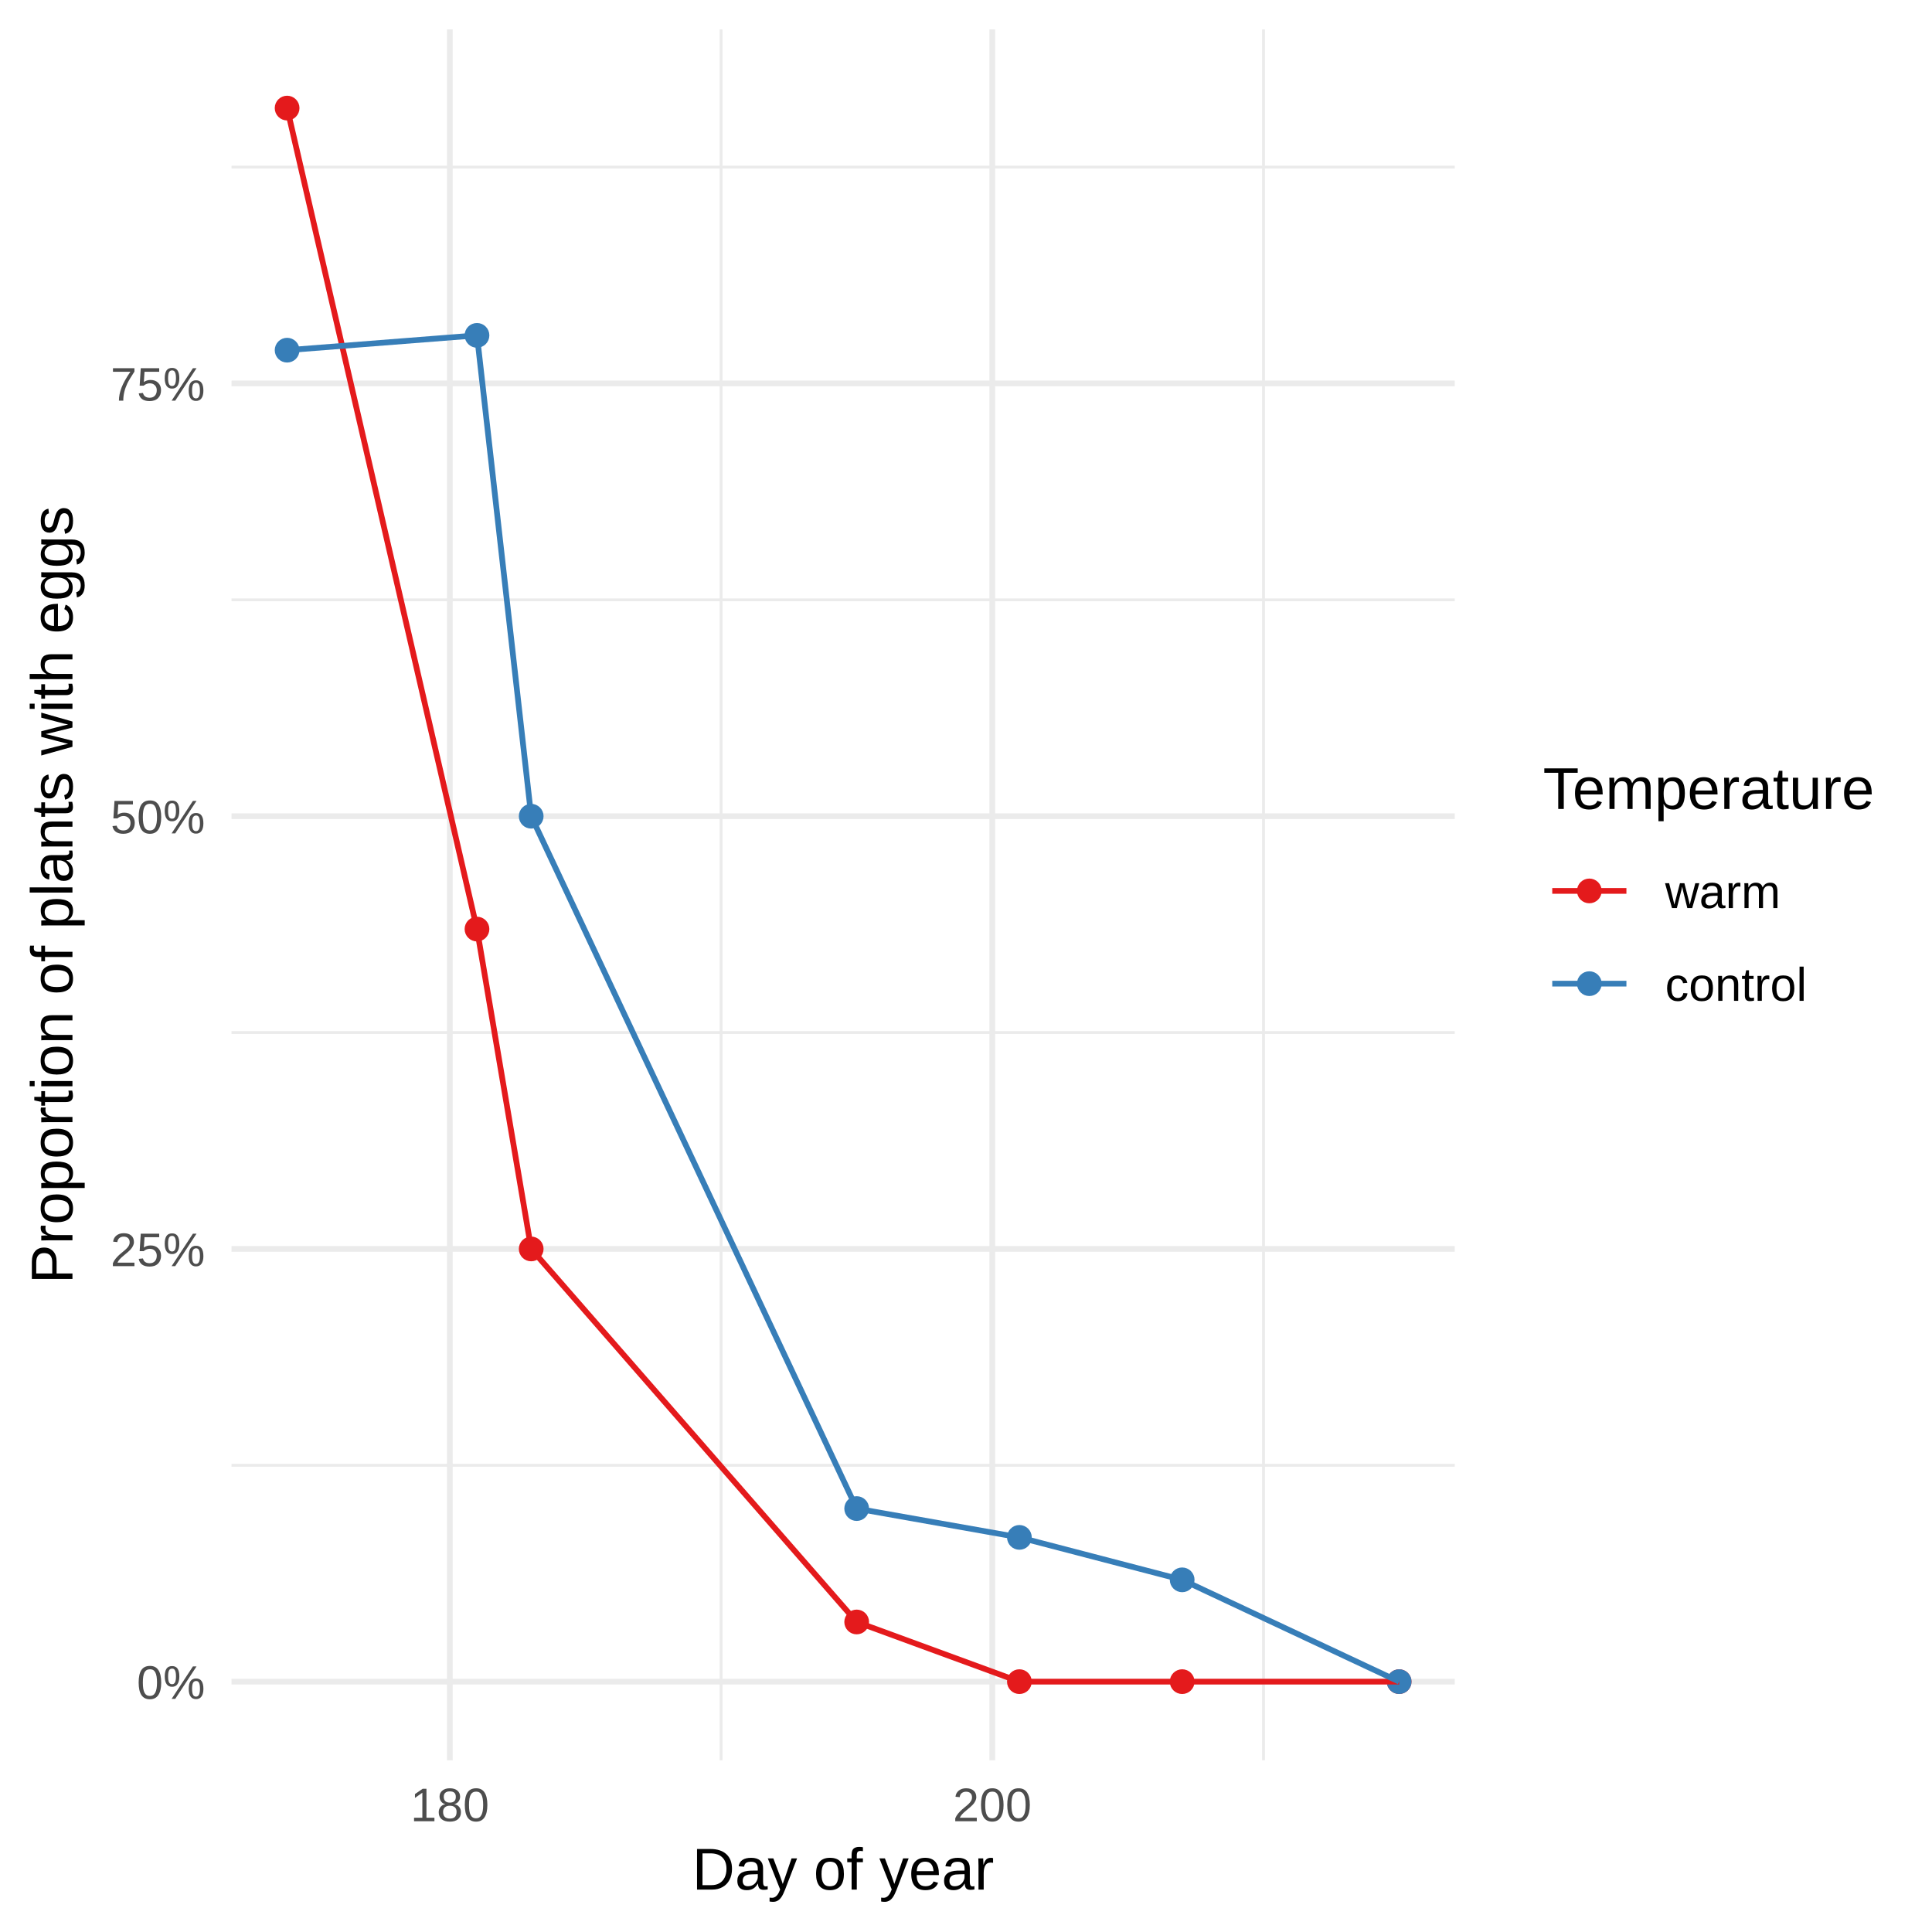
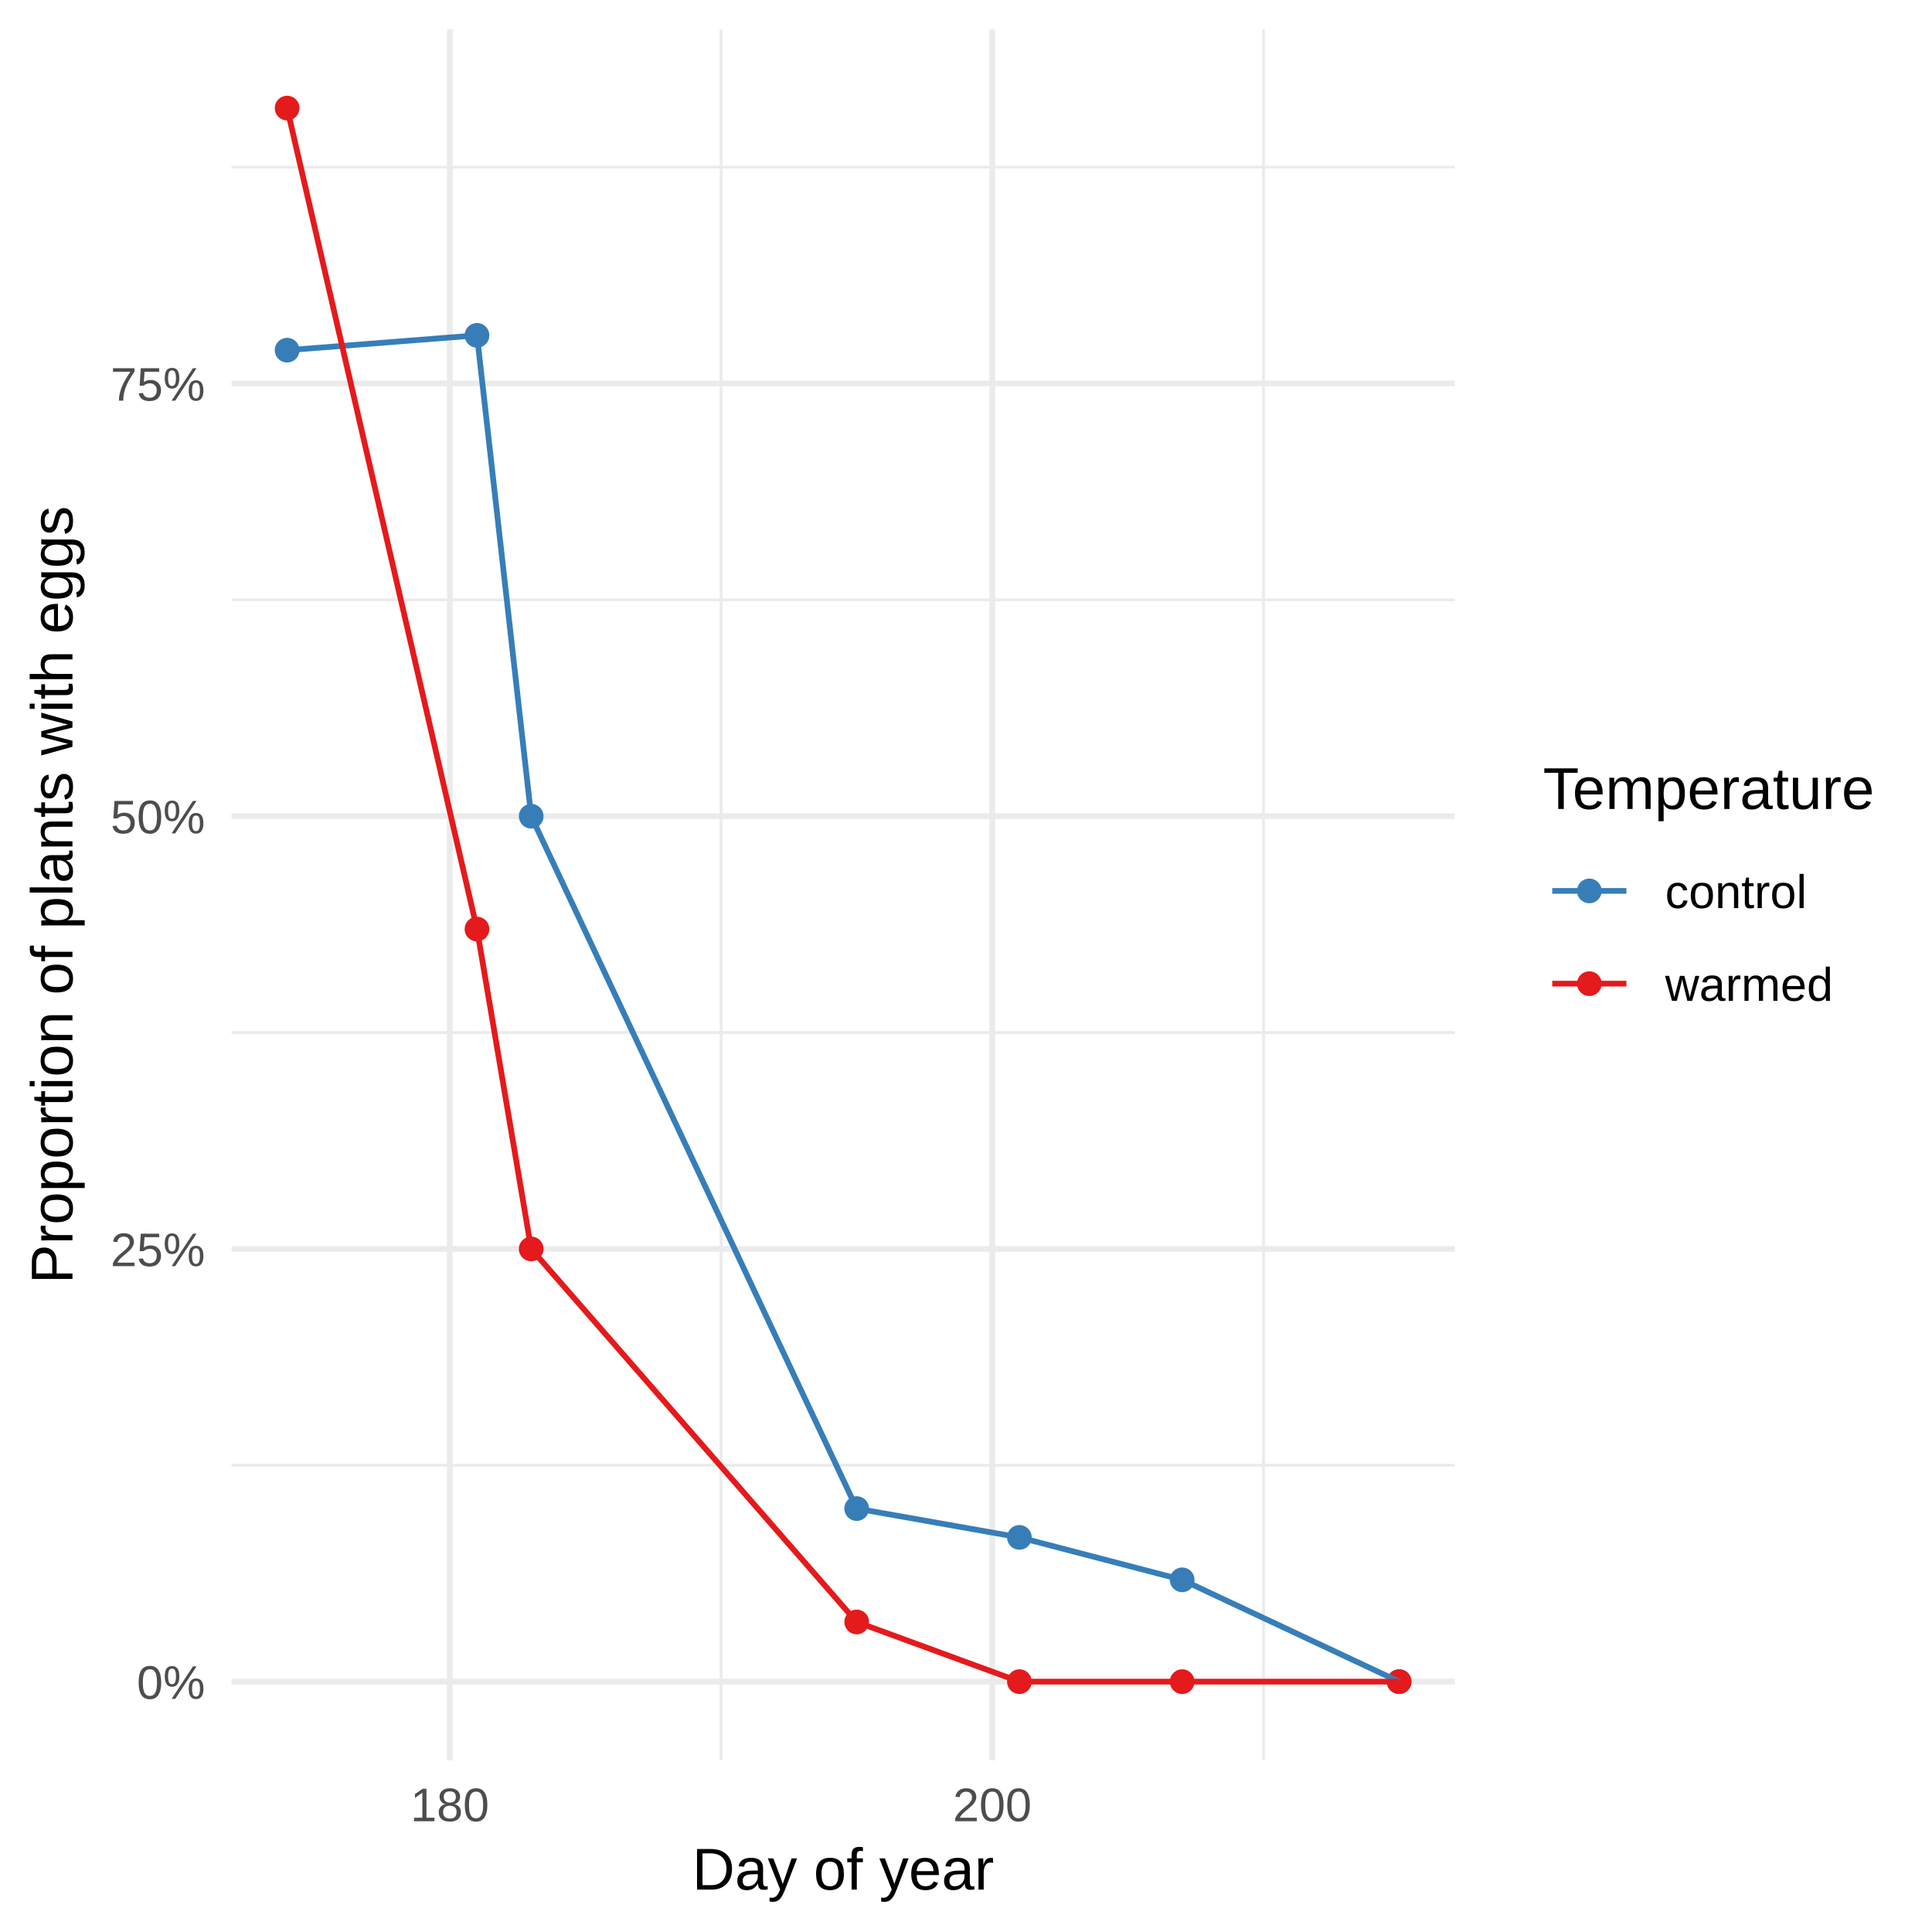
<svg xmlns="http://www.w3.org/2000/svg" class="svglite" width="360.00pt" height="360.00pt" viewBox="0 0 360.00 360.00">
  <defs>
    <style type="text/css">
    .svglite line, .svglite polyline, .svglite polygon, .svglite path, .svglite rect, .svglite circle {
      fill: none;
      stroke: #000000;
      stroke-linecap: round;
      stroke-linejoin: round;
      stroke-miterlimit: 10.00;
    }
    .svglite text {
      white-space: pre;
    }
  </style>
  </defs>
  <rect width="100%" height="100%" style="stroke: none; fill: #FFFFFF;" />
  <defs>
    <clipPath id="cpMC4wMHwzNjAuMDB8MC4wMHwzNjAuMDA=">
      <rect x="0.00" y="0.00" width="360.00" height="360.00" />
    </clipPath>
  </defs>
  <g clip-path="url(#cpMC4wMHwzNjAuMDB8MC4wMHwzNjAuMDA=)">
</g>
  <defs>
    <clipPath id="cpNDMuMTR8MjcxLjA3fDUuNDh8MzI4LjAx">
      <rect x="43.14" y="5.48" width="227.93" height="322.53" />
    </clipPath>
  </defs>
  <g clip-path="url(#cpNDMuMTR8MjcxLjA3fDUuNDh8MzI4LjAx)">
    <polyline points="43.14,273.04 271.07,273.04 " style="stroke-width: 0.53; stroke: #EBEBEB; stroke-linecap: butt;" />
    <polyline points="43.14,192.40 271.07,192.40 " style="stroke-width: 0.53; stroke: #EBEBEB; stroke-linecap: butt;" />
    <polyline points="43.14,111.77 271.07,111.77 " style="stroke-width: 0.53; stroke: #EBEBEB; stroke-linecap: butt;" />
    <polyline points="43.14,31.14 271.07,31.14 " style="stroke-width: 0.53; stroke: #EBEBEB; stroke-linecap: butt;" />
    <polyline points="134.36,328.01 134.36,5.48 " style="stroke-width: 0.53; stroke: #EBEBEB; stroke-linecap: butt;" />
    <polyline points="235.44,328.01 235.44,5.48 " style="stroke-width: 0.53; stroke: #EBEBEB; stroke-linecap: butt;" />
    <polyline points="43.14,313.35 271.07,313.35 " style="stroke-width: 1.07; stroke: #EBEBEB; stroke-linecap: butt;" />
    <polyline points="43.14,232.72 271.07,232.72 " style="stroke-width: 1.07; stroke: #EBEBEB; stroke-linecap: butt;" />
    <polyline points="43.14,152.09 271.07,152.09 " style="stroke-width: 1.07; stroke: #EBEBEB; stroke-linecap: butt;" />
    <polyline points="43.14,71.45 271.07,71.45 " style="stroke-width: 1.07; stroke: #EBEBEB; stroke-linecap: butt;" />
    <polyline points="83.82,328.01 83.82,5.48 " style="stroke-width: 1.07; stroke: #EBEBEB; stroke-linecap: butt;" />
    <polyline points="184.90,328.01 184.90,5.48 " style="stroke-width: 1.07; stroke: #EBEBEB; stroke-linecap: butt;" />
+     <circle cx="53.50" cy="65.25" r="1.95" style="stroke-width: 0.71; stroke: #377EB8; fill: #377EB8;" />
+     <circle cx="88.88" cy="62.49" r="1.95" style="stroke-width: 0.71; stroke: #377EB8; fill: #377EB8;" />
+     <circle cx="98.98" cy="152.09" r="1.95" style="stroke-width: 0.71; stroke: #377EB8; fill: #377EB8;" />
+     <circle cx="159.63" cy="281.10" r="1.95" style="stroke-width: 0.71; stroke: #377EB8; fill: #377EB8;" />
+     <circle cx="189.95" cy="286.47" r="1.95" style="stroke-width: 0.71; stroke: #377EB8; fill: #377EB8;" />
+     <circle cx="220.28" cy="294.38" r="1.95" style="stroke-width: 0.71; stroke: #377EB8; fill: #377EB8;" />
+     <circle cx="260.71" cy="313.35" r="1.95" style="stroke-width: 0.71; stroke: #377EB8; fill: #377EB8;" />
    <circle cx="53.50" cy="20.14" r="1.95" style="stroke-width: 0.71; stroke: #E41A1C; fill: #E41A1C;" />
    <circle cx="88.88" cy="173.12" r="1.95" style="stroke-width: 0.71; stroke: #E41A1C; fill: #E41A1C;" />
    <circle cx="98.98" cy="232.72" r="1.95" style="stroke-width: 0.71; stroke: #E41A1C; fill: #E41A1C;" />
    <circle cx="159.63" cy="302.23" r="1.95" style="stroke-width: 0.71; stroke: #E41A1C; fill: #E41A1C;" />
    <circle cx="189.95" cy="313.35" r="1.95" style="stroke-width: 0.71; stroke: #E41A1C; fill: #E41A1C;" />
    <circle cx="220.28" cy="313.35" r="1.95" style="stroke-width: 0.71; stroke: #E41A1C; fill: #E41A1C;" />
    <circle cx="260.71" cy="313.35" r="1.95" style="stroke-width: 0.71; stroke: #E41A1C; fill: #E41A1C;" />
-     <circle cx="53.50" cy="65.25" r="1.95" style="stroke-width: 0.71; stroke: #377EB8; fill: #377EB8;" />
-     <circle cx="88.88" cy="62.49" r="1.95" style="stroke-width: 0.71; stroke: #377EB8; fill: #377EB8;" />
-     <circle cx="98.98" cy="152.09" r="1.95" style="stroke-width: 0.71; stroke: #377EB8; fill: #377EB8;" />
-     <circle cx="159.63" cy="281.10" r="1.95" style="stroke-width: 0.71; stroke: #377EB8; fill: #377EB8;" />
-     <circle cx="189.95" cy="286.47" r="1.95" style="stroke-width: 0.71; stroke: #377EB8; fill: #377EB8;" />
-     <circle cx="220.28" cy="294.38" r="1.95" style="stroke-width: 0.71; stroke: #377EB8; fill: #377EB8;" />
-     <circle cx="260.71" cy="313.35" r="1.95" style="stroke-width: 0.71; stroke: #377EB8; fill: #377EB8;" />
+     <polyline points="53.50,65.25 88.88,62.49 98.98,152.09 159.63,281.10 189.95,286.47 220.28,294.38 260.71,313.35 " style="stroke-width: 1.07; stroke: #377EB8; stroke-linecap: butt;" />
    <polyline points="53.50,20.14 88.88,173.12 98.98,232.72 159.63,302.23 189.95,313.35 220.28,313.35 260.71,313.35 " style="stroke-width: 1.07; stroke: #E41A1C; stroke-linecap: butt;" />
-     <polyline points="53.50,65.25 88.88,62.49 98.98,152.09 159.63,281.10 189.95,286.47 220.28,294.38 260.71,313.35 " style="stroke-width: 1.07; stroke: #377EB8; stroke-linecap: butt;" />
  </g>
  <g clip-path="url(#cpMC4wMHwzNjAuMDB8MC4wMHwzNjAuMDA=)">
    <text x="38.21" y="316.56" text-anchor="end" style="font-size: 8.80px;fill: #4D4D4D; font-family: &quot;Arial&quot;;">0%</text>
    <text x="38.21" y="235.93" text-anchor="end" style="font-size: 8.80px;fill: #4D4D4D; font-family: &quot;Arial&quot;;">25%</text>
    <text x="38.21" y="155.29" text-anchor="end" style="font-size: 8.80px;fill: #4D4D4D; font-family: &quot;Arial&quot;;">50%</text>
    <text x="38.21" y="74.66" text-anchor="end" style="font-size: 8.80px;fill: #4D4D4D; font-family: &quot;Arial&quot;;">75%</text>
    <text x="83.82" y="339.36" text-anchor="middle" style="font-size: 8.80px;fill: #4D4D4D; font-family: &quot;Arial&quot;;">180</text>
    <text x="184.90" y="339.36" text-anchor="middle" style="font-size: 8.80px;fill: #4D4D4D; font-family: &quot;Arial&quot;;">200</text>
    <text x="157.10" y="352.10" text-anchor="middle" style="font-size: 11.00px; font-family: &quot;Arial&quot;;">Day of year</text>
    <text transform="translate(13.50,166.75) rotate(-90)" text-anchor="middle" style="font-size: 11.00px; font-family: &quot;Arial&quot;;">Proportion of plants with eggs</text>
    <text x="287.51" y="150.74" style="font-size: 11.00px; font-family: &quot;Arial&quot;;">Temperature</text>
-     <circle cx="296.15" cy="166.01" r="1.95" style="stroke-width: 0.71; stroke: #E41A1C; fill: #E41A1C;" />
-     <line x1="289.24" y1="166.01" x2="303.06" y2="166.01" style="stroke-width: 1.07; stroke: #E41A1C; stroke-linecap: butt;" />
-     <circle cx="296.15" cy="183.29" r="1.95" style="stroke-width: 0.71; stroke: #377EB8; fill: #377EB8;" />
-     <line x1="289.24" y1="183.29" x2="303.06" y2="183.29" style="stroke-width: 1.07; stroke: #377EB8; stroke-linecap: butt;" />
-     <text x="310.27" y="169.21" style="font-size: 8.80px; font-family: &quot;Arial&quot;;">warm</text>
-     <text x="310.27" y="186.49" style="font-size: 8.80px; font-family: &quot;Arial&quot;;">control</text>
+     <circle cx="296.15" cy="166.01" r="1.95" style="stroke-width: 0.71; stroke: #377EB8; fill: #377EB8;" />
+     <line x1="289.24" y1="166.01" x2="303.06" y2="166.01" style="stroke-width: 1.07; stroke: #377EB8; stroke-linecap: butt;" />
+     <circle cx="296.15" cy="183.29" r="1.95" style="stroke-width: 0.71; stroke: #E41A1C; fill: #E41A1C;" />
+     <line x1="289.24" y1="183.29" x2="303.06" y2="183.29" style="stroke-width: 1.07; stroke: #E41A1C; stroke-linecap: butt;" />
+     <text x="310.27" y="169.21" style="font-size: 8.80px; font-family: &quot;Arial&quot;;">control</text>
+     <text x="310.27" y="186.49" style="font-size: 8.80px; font-family: &quot;Arial&quot;;">warmed</text>
  </g>
</svg>
